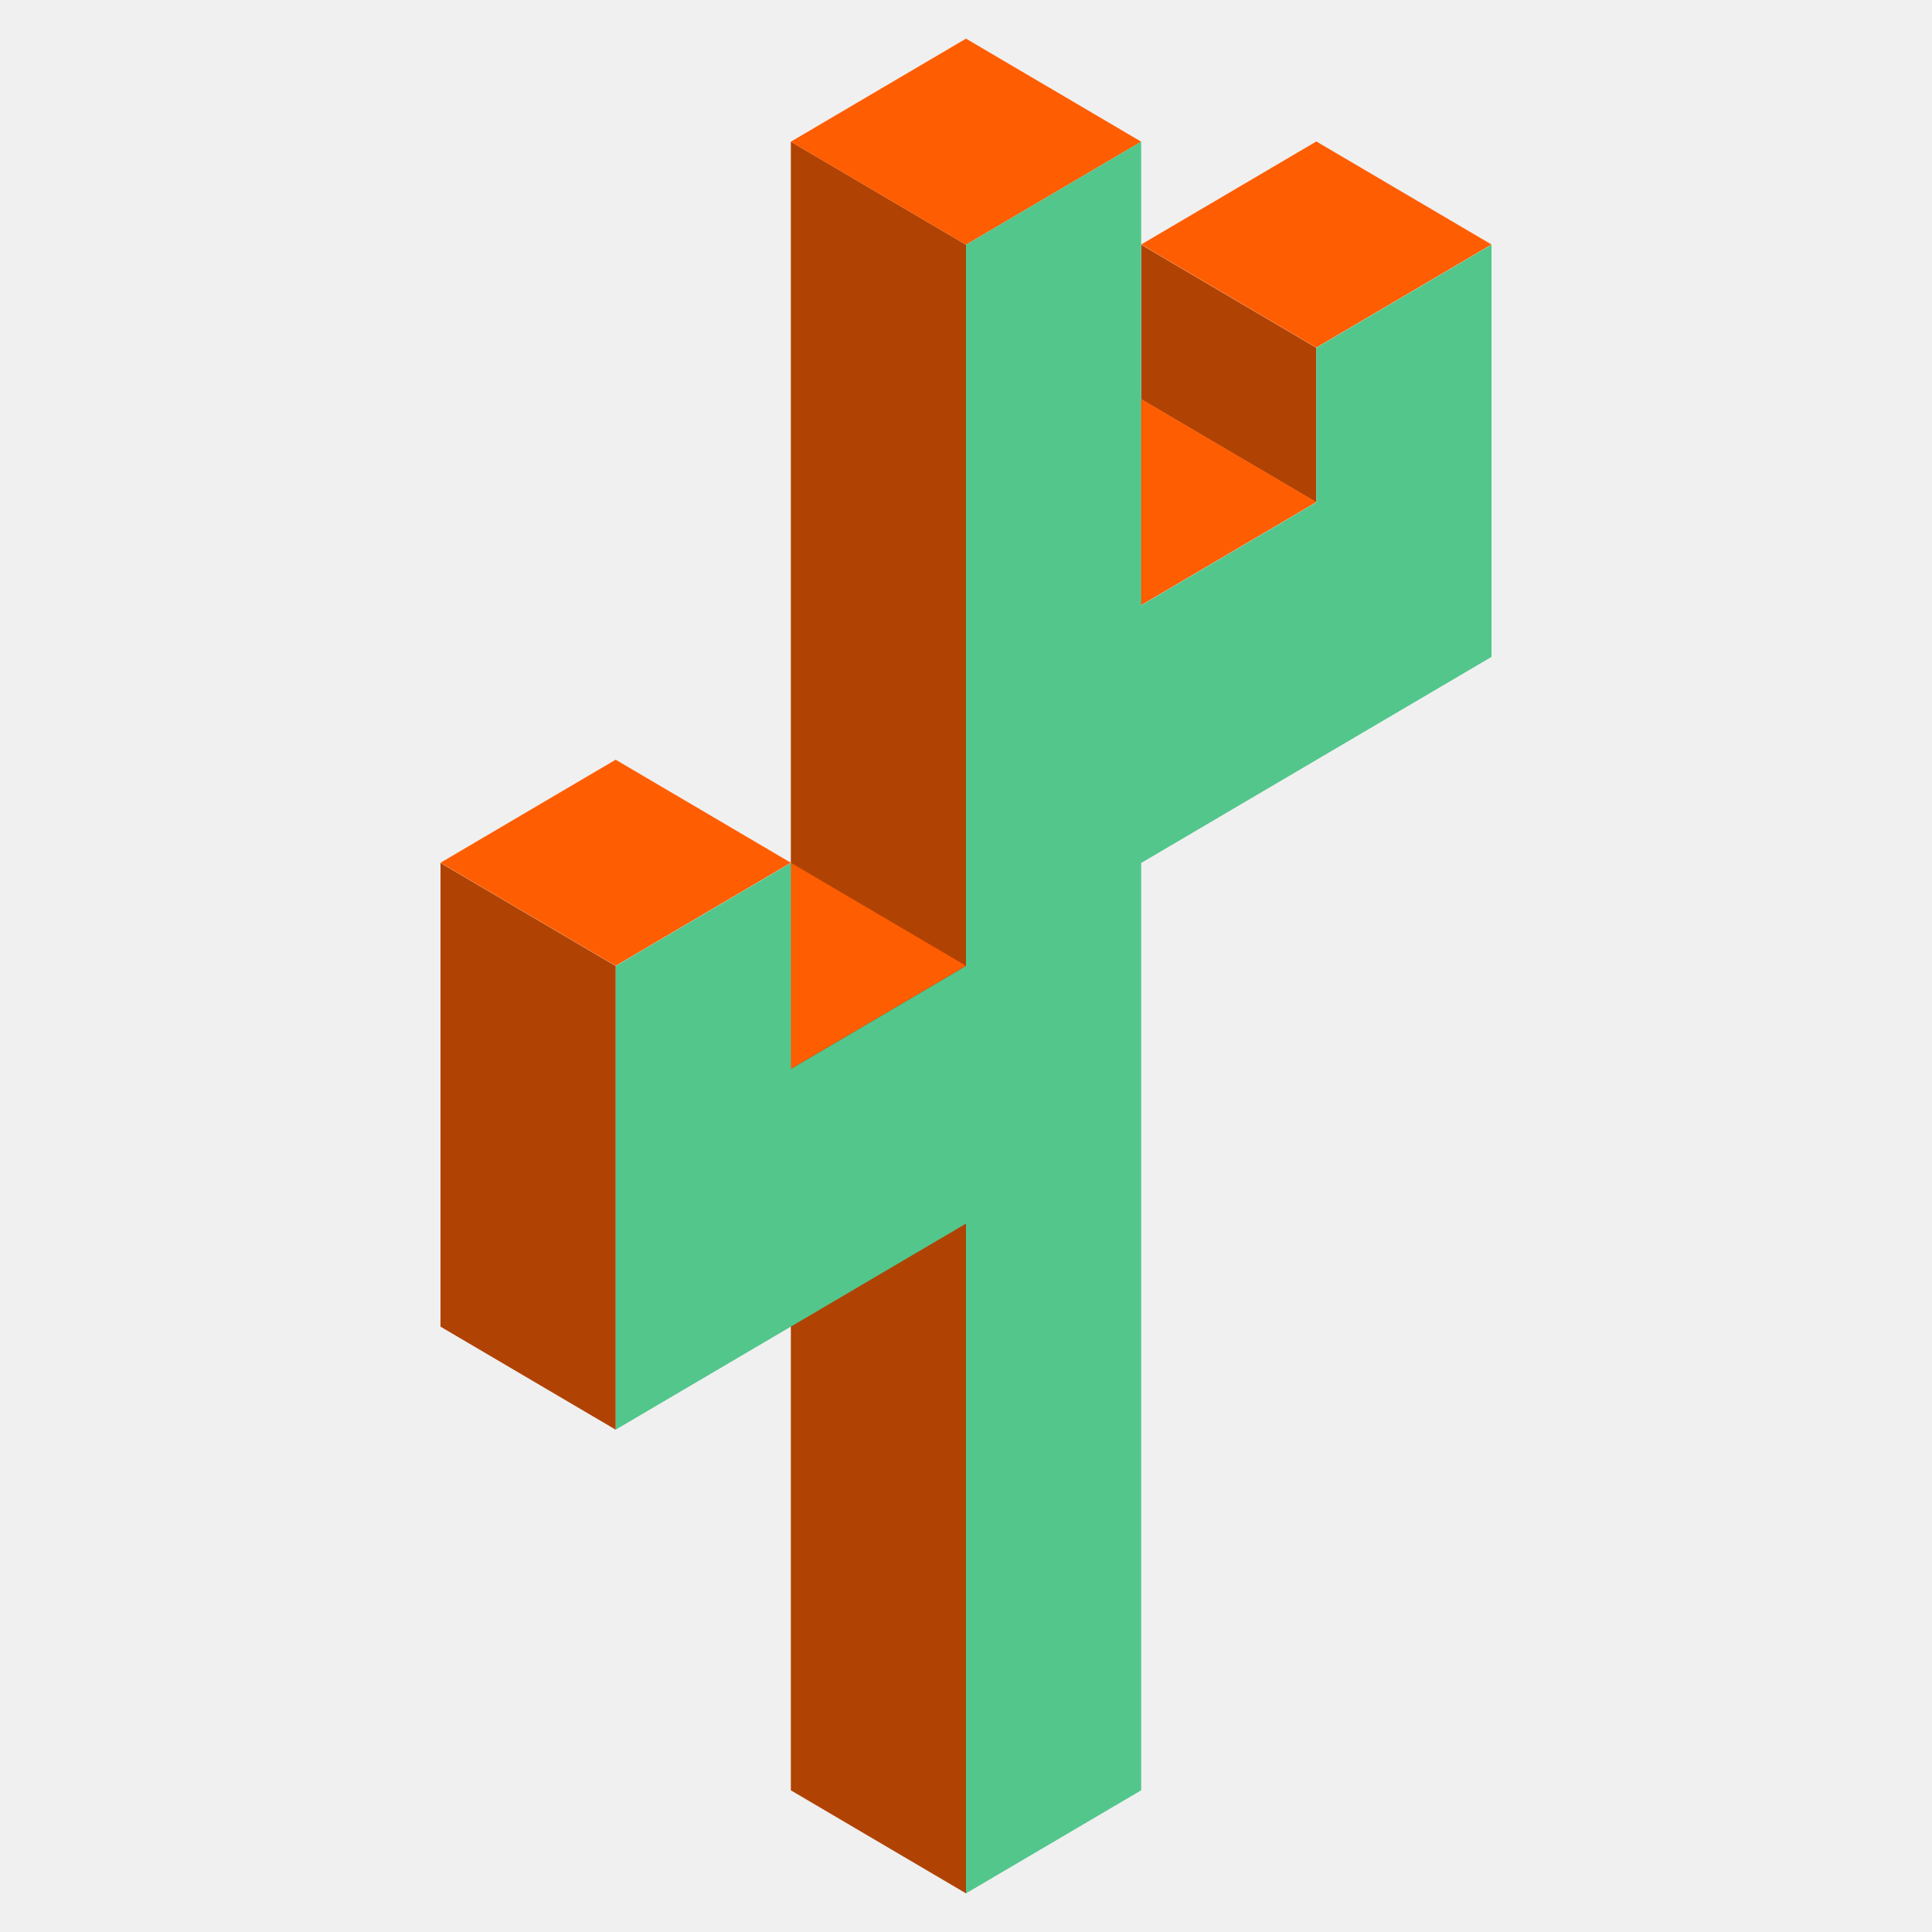
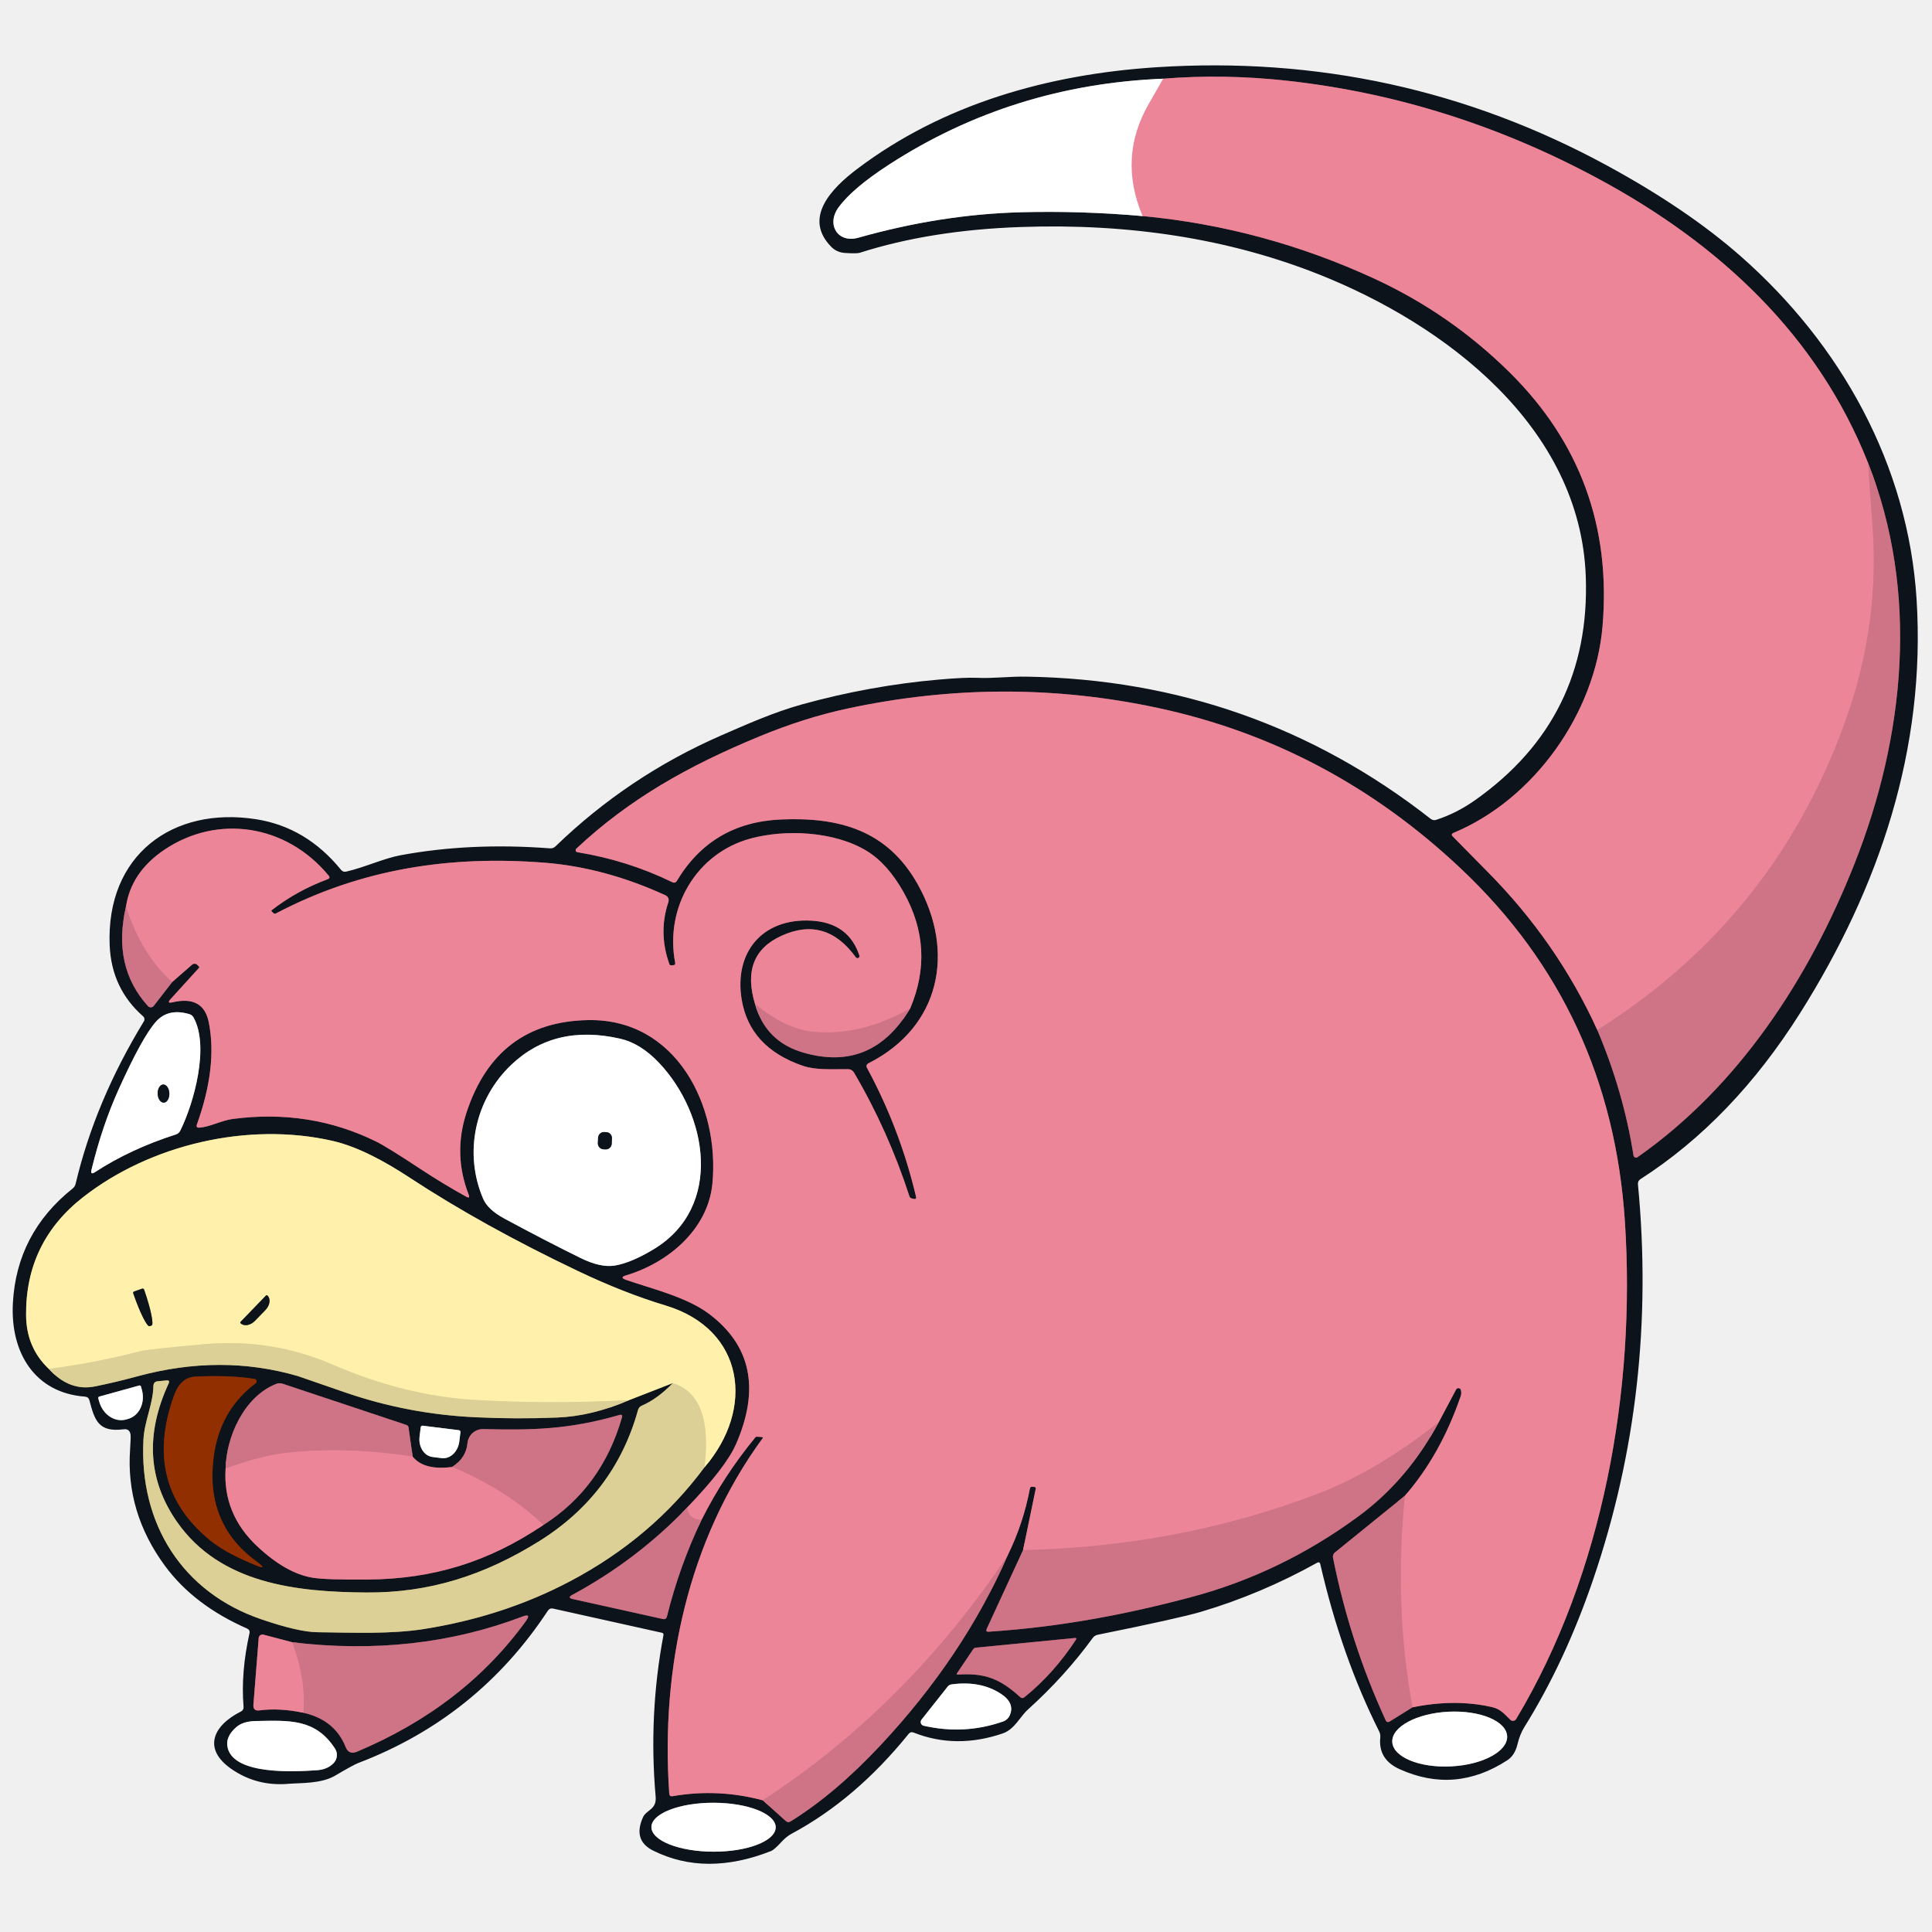
- <svg xmlns="http://www.w3.org/2000/svg" fill="none" viewBox="0 0 500 500">
-   <path fill="#B04304" d="M295.334 103.333v-40L340.667 90v40l-45.333-26.667ZM250.001 63.333l-45.334-26.666v426.666L250.001 490V63.333Z" />
-   <path fill="#FF5D01" d="m250.001 129.944 45.333-26.667 45.333 26.667-45.333 26.667-45.333-26.667ZM204.667 36.667 250.001 10l45.333 26.667-45.333 26.666-45.334-26.666ZM295.334 63.277l45.333-26.666L386 63.277l-45.333 26.667-45.333-26.667ZM114 223.277l45.333-26.667 45.334 26.667-45.334 26.667L114 223.277ZM250 249.944l-45.333-26.667v53.333L250 249.944Z" />
-   <path fill="#53C68C" d="m250 63.333 45.333-26.666v120L340.667 130V90L386 63.333V170l-90.667 53.333v240L250 490V316.667L159.333 370V250l45.334-26.667v53.334L250 250V63.333Z" />
-   <path fill="#B04304" d="M159.333 250 114 223.334v120L159.333 370V250Z" />
+ <svg xmlns="http://www.w3.org/2000/svg" version="1.1" viewBox="0.00 0.00 300.00 300.00" width="300.00" height="300.00">
+   <g stroke-width="2.00" fill="none" stroke-linecap="butt">
+     <path stroke="#86898d" d="   M 180.61 12.22   Q 157.20 13.16 138.06 25.55   Q 132.38 29.23 130.21 32.20   C 128.26 34.87 130.10 37.82 133.29 36.91   Q 146.10 33.29 158.50 32.96   Q 167.82 32.71 177.41 33.55" />
+     <path stroke="#7d4c5a" d="   M 177.41 33.55   Q 196.14 35.31 213.41 43.27   Q 225.18 48.70 234.40 57.81   Q 250.82 74.04 248.84 97.26   C 247.70 110.69 238.27 124.09 225.72 129.32   Q 225.23 129.52 225.60 129.90   Q 227.58 131.93 230.93 135.31   Q 241.78 146.24 248.03 159.94" />
+     <path stroke="#6e4450" d="   M 248.03 159.94   Q 252.10 169.55 253.65 179.43   A 0.40 0.40 0.0 0 0 254.27 179.69   C 270.03 168.65 280.93 151.88 287.94 134.19   C 295.84 114.25 298.01 91.98 290.07 71.88" />
+     <path stroke="#7d4c5a" d="   M 290.07 71.88   C 282.22 52.04 266.96 37.87 248.22 27.77   Q 225.18 15.35 199.99 12.55   Q 190.15 11.45 180.61 12.22" />
+     <path stroke="#de7d90" d="   M 290.07 71.88   Q 290.37 76.58 290.73 81.08   Q 291.94 96.43 286.88 111.02   Q 276.05 142.30 248.03 159.94" />
+     <path stroke="#f6c2cc" d="   M 177.41 33.55   Q 173.56 24.42 178.40 16.07   Q 179.46 14.24 180.61 12.22" />
+     <path stroke="#6e4450" d="   M 117.23 155.88   Q 118.87 161.76 124.78 163.46   Q 135.39 166.52 141.33 156.59" />
+     <path stroke="#7d4c5a" d="   M 141.33 156.59   Q 145.25 147.36 140.32 138.56   Q 137.81 134.09 134.60 132.14   C 129.48 129.02 121.81 128.76 116.50 130.22   C 108.11 132.52 103.20 140.95 104.84 149.50   Q 104.91 149.84 104.57 149.87   L 104.24 149.90   Q 104.02 149.91 103.94 149.71   Q 102.21 144.86 103.76 140.15   Q 104.03 139.33 103.25 138.98   Q 93.85 134.69 84.56 133.96   C 70.04 132.82 56.18 134.83 42.86 141.83   Q 42.63 141.96 42.44 141.77   L 42.19 141.52   Q 42.09 141.42 42.20 141.33   Q 46.08 138.31 50.87 136.53   Q 51.35 136.35 51.03 135.96   C 44.43 127.97 33.72 126.40 25.48 131.98   Q 20.36 135.45 19.56 140.79" />
+     <path stroke="#6e4450" d="   M 19.56 140.79   Q 17.40 150.09 22.98 156.23   A 0.59 0.58 -46.8 0 0 23.87 156.20   L 26.75 152.48" />
+     <path stroke="#7d4c5a" d="   M 26.75 152.48   L 29.82 149.80   A 0.60 0.60 0.0 0 1 30.64 149.83   L 30.90 150.09   A 0.14 0.14 0.0 0 1 30.91 150.28   L 26.49 155.14   Q 25.83 155.86 26.78 155.64   Q 31.58 154.51 32.42 158.75   Q 33.79 165.65 30.58 174.59   Q 30.38 175.14 30.97 175.10   C 32.56 175.00 34.38 173.99 36.15 173.75   Q 48.11 172.18 58.43 177.27   Q 60.08 178.08 65.37 181.57   Q 68.68 183.76 72.39 185.82   Q 73.04 186.18 72.77 185.49   Q 70.32 179.19 72.45 172.72   Q 77.10 158.62 91.38 158.40   C 105.03 158.18 111.79 171.75 110.62 183.81   C 109.93 190.91 103.74 196.10 97.21 198.04   Q 96.14 198.36 97.19 198.73   C 100.91 200.03 106.54 201.36 110.05 203.98   Q 119.91 211.35 114.29 224.24   Q 112.72 227.84 106.72 234.07" />
+     <path stroke="#6e4450" d="   M 106.72 234.07   Q 98.93 242.22 88.85 247.66   Q 88.04 248.10 88.94 248.30   L 102.91 251.40   Q 103.44 251.52 103.57 250.99   Q 105.50 243.19 108.94 236.00" />
+     <path stroke="#7d4c5a" d="   M 108.94 236.00   Q 112.35 229.19 117.30 223.18   A 0.27 0.26 -66.1 0 1 117.52 223.09   L 118.34 223.15   Q 118.54 223.17 118.42 223.33   C 106.82 239.17 102.57 259.14 103.92 278.50   Q 103.96 279.00 104.45 278.91   Q 111.48 277.69 118.44 279.55" />
+     <path stroke="#6e4450" d="   M 118.44 279.55   L 122.01 282.76   Q 122.36 283.08 122.76 282.83   Q 129.68 278.54 136.74 270.99   Q 149.61 257.23 156.45 241.56" />
+     <path stroke="#7d4c5a" d="   M 156.45 241.56   Q 158.88 236.64 159.93 231.13   Q 159.99 230.84 160.28 230.86   L 160.62 230.89   A 0.23 0.23 0.0 0 1 160.83 231.17   L 158.86 240.70" />
+     <path stroke="#6e4450" d="   M 158.86 240.70   L 153.22 252.92   Q 153.00 253.41 153.53 253.37   C 164.45 252.65 174.60 250.76 184.92 248.01   Q 198.93 244.29 210.93 235.46   Q 218.61 229.81 223.42 220.82" />
+     <path stroke="#7d4c5a" d="   M 223.42 220.82   L 226.11 215.75   A 0.40 0.40 0.0 0 1 226.84 215.83   Q 226.98 216.32 226.81 216.82   Q 223.66 225.96 218.14 232.27" />
+     <path stroke="#6e4450" d="   M 218.14 232.27   L 207.29 241.06   Q 206.90 241.38 206.99 241.88   Q 209.59 254.97 215.16 267.11   Q 215.37 267.57 215.81 267.30   L 219.33 265.11" />
+     <path stroke="#7d4c5a" d="   M 219.33 265.11   Q 225.95 263.77 231.65 265.07   C 233.07 265.39 233.61 266.19 234.53 267.05   A 0.58 0.58 0.0 0 0 235.43 266.93   C 248.96 244.34 254.01 215.77 252.32 189.76   Q 250.20 156.93 226.91 134.94   Q 206.48 115.64 179.76 109.92   Q 155.85 104.80 131.52 110.04   Q 124.89 111.47 117.90 114.36   C 106.82 118.93 97.66 124.11 89.48 131.79   A 0.32 0.32 0.0 0 0 89.65 132.33   Q 97.42 133.59 104.38 136.98   Q 104.84 137.21 105.11 136.77   Q 110.53 127.72 121.25 127.25   C 130.31 126.85 137.79 128.92 142.49 137.29   C 148.39 147.78 146.02 159.45 134.89 165.09   Q 134.37 165.35 134.65 165.86   Q 139.77 175.33 142.26 185.90   A 0.23 0.23 0.0 0 1 141.98 186.18   L 141.61 186.10   Q 141.30 186.03 141.21 185.74   Q 137.89 175.54 132.63 166.59   Q 132.30 166.02 131.65 166.02   C 129.03 166.01 126.69 166.18 124.70 165.51   Q 116.38 162.67 115.16 155.16   C 113.98 147.93 118.32 142.53 126.00 142.96   Q 131.79 143.28 133.47 148.44   Q 133.49 148.49 133.46 148.54   Q 133.35 148.74 133.27 148.77   A 0.37 0.33 61.4 0 1 132.88 148.63   Q 128.18 142.16 121.30 145.33   Q 114.93 148.26 117.23 155.88" />
+     <path stroke="#de7d90" d="   M 219.33 265.11   Q 216.44 249.44 218.14 232.27" />
+     <path stroke="#de7d90" d="   M 223.42 220.82   Q 213.76 228.48 204.49 232.01   Q 183.00 240.18 158.86 240.70" />
+     <path stroke="#de7d90" d="   M 156.45 241.56   Q 140.74 265.03 118.44 279.55" />
+     <path stroke="#de7d90" d="   M 108.94 236.00   Q 106.89 235.94 106.72 234.07" />
+     <path stroke="#de7d90" d="   M 26.75 152.48   Q 22.05 148.41 19.56 140.79" />
+     <path stroke="#de7d90" d="   M 141.33 156.59   Q 133.81 160.86 126.50 160.24   Q 122.05 159.87 117.23 155.88" />
+     <path stroke="#86898d" d="   M 18.47 169.05   Q 15.87 174.79 14.21 181.63   Q 14.00 182.50 14.75 182.01   Q 20.23 178.43 27.30 176.16   Q 27.77 176.01 27.99 175.57   C 30.13 171.27 32.55 162.45 30.05 157.99   Q 29.83 157.60 29.41 157.48   Q 26.12 156.49 24.19 158.68   Q 22.08 161.07 18.47 169.05" />
+     <path stroke="#86898d" d="   M 101.49 193.99   C 112.38 187.42 109.88 173.01 102.34 165.04   Q 99.47 162.01 96.31 161.29   Q 86.12 158.96 79.41 165.32   C 73.76 170.68 71.95 179.02 75.04 186.18   Q 75.76 187.83 78.30 189.21   Q 84.73 192.68 90.14 195.34   Q 93.25 196.87 95.44 196.52   Q 97.99 196.10 101.49 193.99" />
+     <path stroke="#757258" d="   M 7.58 212.56   Q 10.78 216.09 14.76 215.28   Q 18.07 214.61 21.32 213.72   Q 34.30 210.19 46.26 213.68   Q 46.29 213.69 53.49 216.18   Q 63.41 219.61 74.00 220.08   Q 80.25 220.37 86.46 220.12   Q 91.94 219.91 97.66 217.42" />
+     <path stroke="#868263" d="   M 97.66 217.42   L 104.47 214.77" />
+     <path stroke="#757258" d="   M 104.47 214.77   Q 102.06 217.24 99.66 218.27   Q 99.20 218.47 99.07 218.95   Q 95.46 231.96 83.79 239.27   C 75.20 244.64 66.65 247.36 56.84 247.28   C 46.10 247.20 34.22 245.95 27.49 236.32   Q 20.72 226.62 26.19 214.82   Q 26.43 214.29 25.85 214.35   L 24.50 214.48   Q 23.84 214.54 23.82 215.21   C 23.75 218.12 22.42 220.66 22.27 223.57   C 21.60 236.62 28.32 247.27 40.59 251.45   Q 46.36 253.42 49.27 253.45   C 54.83 253.52 60.69 253.77 65.86 252.95   Q 78.20 250.99 88.54 245.53   Q 101.26 238.81 109.39 227.84" />
+     <path stroke="#868263" d="   M 109.39 227.84   C 117.26 218.75 115.63 206.42 103.36 202.72   Q 96.84 200.75 89.73 197.36   Q 74.97 190.32 63.65 182.89   C 59.75 180.32 55.52 178.04 51.62 177.15   C 38.50 174.16 23.36 177.73 12.92 185.88   Q 3.95 192.88 4.05 204.23   Q 4.09 209.27 7.58 212.56" />
+     <path stroke="#eee1a1" d="   M 109.39 227.84   Q 110.75 216.72 104.47 214.77" />
+     <path stroke="#eee1a1" d="   M 97.66 217.42   Q 84.92 218.06 73.48 217.36   Q 62.76 216.70 51.64 211.89   Q 42.13 207.79 31.74 208.72   Q 22.89 209.52 21.77 209.81   Q 14.88 211.62 7.58 212.56" />
+     <path stroke="#50210d" d="   M 33.17 226.30   Q 34.10 218.99 39.70 214.79   A 0.38 0.37 30.9 0 0 39.53 214.12   Q 35.93 213.52 30.42 213.75   C 28.49 213.83 27.55 215.19 26.98 216.80   Q 22.08 230.60 32.66 239.21   C 34.71 240.88 37.45 242.11 39.42 242.94   Q 41.92 244.00 39.74 242.39   Q 31.87 236.60 33.17 226.30" />
+     <path stroke="#7d4c5a" d="   M 35.03 228.04   Q 34.58 235.06 39.91 240.08   Q 44.38 244.29 48.51 244.98   Q 50.58 245.33 57.17 245.27   C 67.24 245.18 75.83 242.56 84.36 236.81" />
+     <path stroke="#6e4450" d="   M 84.36 236.81   Q 93.45 231.02 96.57 220.12   Q 96.73 219.56 96.17 219.72   C 88.24 222.01 82.55 222.08 75.03 221.91   A 2.41 2.40 -86.5 0 0 72.59 224.08   Q 72.37 226.41 70.21 227.79" />
+     <path stroke="#7d4c5a" d="   M 70.21 227.79   Q 65.83 228.36 64.08 226.18" />
+     <path stroke="#6e4450" d="   M 64.08 226.18   L 63.44 221.66   Q 63.40 221.37 63.12 221.27   L 43.91 214.87   A 1.51 1.51 0.0 0 0 42.86 214.90   C 37.90 216.87 35.11 223.13 35.03 228.04" />
+     <path stroke="#de7d90" d="   M 64.08 226.18   Q 53.39 224.55 44.14 225.64   Q 40.45 226.08 35.03 228.04" />
+     <path stroke="#de7d90" d="   M 84.36 236.81   Q 78.75 231.38 70.21 227.79" />
+     <path stroke="#86898d" d="   M 21.62 215.14   L 15.41 216.86   A 0.22 0.22 0.0 0 0 15.26 217.13   L 15.40 217.63   A 3.80 3.28 74.5 0 0 19.57 220.42   L 19.88 220.33   A 3.80 3.28 74.5 0 0 22.03 215.80   L 21.89 215.30   A 0.22 0.22 0.0 0 0 21.62 215.14" />
+     <path stroke="#86898d" d="   M 71.26 222.08   L 65.63 221.38   A 0.27 0.27 0.0 0 0 65.33 221.61   L 65.15 223.07   A 2.90 2.39 -82.9 0 0 67.16 226.24   L 68.59 226.42   A 2.90 2.39 -82.9 0 0 71.32 223.84   L 71.50 222.38   A 0.27 0.27 0.0 0 0 71.26 222.08" />
+     <path stroke="#7d4c5a" d="   M 45.38 255.01   L 40.92 253.83   A 0.60 0.59 -80.0 0 0 40.17 254.36   L 39.35 264.70   Q 39.26 265.72 40.28 265.59   Q 43.36 265.18 47.10 265.95" />
+     <path stroke="#6e4450" d="   M 47.10 265.95   Q 51.99 267.06 53.66 271.25   Q 54.17 272.54 55.44 272.00   Q 72.05 265.01 81.66 251.72   Q 82.57 250.46 81.12 251.02   Q 64.57 257.31 45.38 255.01" />
+     <path stroke="#de7d90" d="   M 47.10 265.95   Q 47.52 260.83 45.38 255.01" />
+     <path stroke="#6e4450" d="   M 148.70 260.03   C 152.92 259.75 155.27 260.66 158.42 263.53   Q 158.73 263.81 159.07 263.55   Q 163.66 259.84 167.11 254.55   A 0.14 0.14 0.0 0 0 166.98 254.34   L 151.52 255.85   Q 151.26 255.88 151.12 256.09   L 148.59 259.84   A 0.12 0.12 0.0 0 0 148.70 260.03" />
+     <path stroke="#86898d" d="   M 147.76 261.55   A 0.93 0.91 14.6 0 0 147.15 261.90   L 143.09 267.03   A 0.59 0.59 0.0 0 0 143.42 267.97   Q 149.74 269.42 155.76 267.31   A 1.81 1.78 1.8 0 0 156.80 266.35   Q 157.62 264.45 155.42 263.01   Q 152.25 260.94 147.76 261.55" />
+     <path stroke="#86898d" d="   M 234.029 269.588   A 8.93 4.25 -2.9 0 0 224.895 265.795   A 8.93 4.25 -2.9 0 0 216.191 270.492   A 8.93 4.25 -2.9 0 0 225.325 274.285   A 8.93 4.25 -2.9 0 0 234.029 269.588" />
+     <path stroke="#86898d" d="   M 52.02 271.52   C 48.96 266.82 44.88 267.15 39.70 267.24   Q 37.73 267.28 36.70 268.18   Q 34.88 269.76 35.38 271.51   C 36.55 275.65 45.81 275.11 49.22 274.88   Q 50.84 274.77 51.80 273.78   A 1.82 1.82 0.0 0 0 52.02 271.52" />
+     <path stroke="#86898d" d="   M 120.45 283.747   A 9.65 3.80 0.1 0 0 110.807 279.93   A 9.65 3.80 0.1 0 0 101.15 283.713   A 9.65 3.80 0.1 0 0 110.793 287.53   A 9.65 3.80 0.1 0 0 120.45 283.747" />
+     <path stroke="#86898d" d="   M 25.437 171.219   A 1.41 0.91 88.1 0 0 26.299 169.78   A 1.41 0.91 88.1 0 0 25.343 168.401   A 1.41 0.91 88.1 0 0 24.48 169.84   A 1.41 0.91 88.1 0 0 25.437 171.219" />
+     <path stroke="#86898d" d="   M 95.028 176.759   A 0.92 0.92 0.0 0 0 94.151 175.799   L 93.831 175.784   A 0.92 0.92 0.0 0 0 92.87 176.661   L 92.832 177.501   A 0.92 0.92 0.0 0 0 93.709 178.461   L 94.029 178.476   A 0.92 0.92 0.0 0 0 94.99 177.599   L 95.028 176.759" />
+     <path stroke="#868263" d="   M 22.09 200.10   L 20.82 200.54   A 0.22 0.22 0.0 0 0 20.69 200.82   L 20.73 200.95   A 5.52 0.72 70.9 0 0 23.22 205.93   L 23.54 205.82   A 5.52 0.72 70.9 0 0 22.42 200.37   L 22.37 200.24   A 0.22 0.22 0.0 0 0 22.09 200.10" />
+     <path stroke="#868263" d="   M 41.31 201.16   L 37.35 205.26   A 0.15 0.15 0.0 0 0 37.35 205.47   L 37.38 205.49   A 1.84 1.32 -46.0 0 0 39.60 205.09   L 41.22 203.42   A 1.84 1.32 -46.0 0 0 41.54 201.18   L 41.52 201.16   A 0.15 0.15 0.0 0 0 41.31 201.16" />
+   </g>
+   <path fill="#0d131a" d="   M 102.76 253.53   L 85.89 249.78   Q 85.37 249.67 85.07 250.11   Q 74.16 266.69 55.63 273.76   Q 54.87 274.05 52.06 275.71   C 49.87 277.01 46.66 276.83 44.79 276.99   Q 39.85 277.41 35.91 274.67   C 31.46 271.57 33.04 267.96 37.40 265.77   Q 37.86 265.54 37.82 265.02   Q 37.38 259.71 38.74 253.61   Q 38.85 253.10 38.37 252.88   Q 30.12 249.26 25.62 243.15   Q 19.51 234.85 20.20 225.07   Q 20.33 223.13 20.27 222.75   Q 20.12 221.82 19.19 221.94   C 15.31 222.43 14.71 220.60 13.88 217.43   Q 13.74 216.91 13.20 216.87   C 5.36 216.28 1.59 210.00 2.00 202.35   Q 2.58 191.50 11.26 184.57   Q 11.64 184.27 11.75 183.79   Q 14.78 170.98 22.35 158.58   A 0.60 0.60 0.0 0 0 22.23 157.82   Q 17.31 153.51 17.03 146.79   C 16.45 132.81 26.77 125.15 39.83 127.22   Q 47.56 128.45 52.95 135.06   Q 53.27 135.46 53.77 135.34   C 56.52 134.72 59.60 133.28 62.21 132.80   Q 73.04 130.79 85.40 131.73   Q 85.89 131.77 86.25 131.43   Q 97.54 120.51 111.96 114.21   C 115.79 112.54 120.18 110.58 124.56 109.37   Q 135.14 106.45 145.84 105.52   Q 149.82 105.17 151.67 105.25   C 154.35 105.37 156.61 105.02 159.43 105.07   Q 194.69 105.66 222.14 127.14   Q 222.55 127.46 223.03 127.30   Q 226.23 126.26 229.15 124.18   Q 247.03 111.49 246.24 89.53   C 245.40 66.28 224.49 50.41 204.73 42.58   Q 183.96 34.36 158.50 35.25   Q 144.48 35.74 133.51 39.25   Q 133.05 39.40 131.21 39.28   Q 129.94 39.19 129.11 38.36   C 124.64 33.86 129.10 29.26 133.08 26.25   C 146.45 16.14 162.76 11.53 179.59 10.44   Q 217.02 8.03 249.55 25.71   Q 261.94 32.45 270.25 39.75   C 285.87 53.47 296.31 72.23 297.61 93.11   C 299.05 116.27 291.84 137.77 279.52 157.31   Q 269.05 173.90 254.74 183.09   Q 254.29 183.38 254.34 183.90   Q 257.40 215.85 247.42 245.16   Q 243.05 258.00 236.69 268.20   Q 236.01 269.29 235.64 270.83   Q 235.22 272.57 234.07 273.32   Q 225.96 278.61 217.34 274.72   Q 213.97 273.20 214.33 269.79   A 1.70 1.69 -55.4 0 0 214.16 268.86   Q 208.31 257.21 205.02 242.90   Q 204.92 242.45 204.51 242.67   Q 195.84 247.50 186.53 250.27   Q 183.04 251.30 170.47 253.84   Q 169.97 253.94 169.67 254.35   Q 165.36 260.27 159.62 265.45   C 158.37 266.58 157.56 268.53 155.69 269.17   Q 148.45 271.64 141.86 269.03   Q 141.40 268.85 141.09 269.24   Q 132.88 279.41 122.92 284.74   Q 122.10 285.18 121.30 286.06   Q 120.23 287.23 119.70 287.44   Q 109.56 291.42 101.42 287.36   Q 98.23 285.77 99.84 282.19   C 100.37 281.02 101.98 281.00 101.81 279.01   Q 100.69 266.26 103.02 253.91   Q 103.08 253.60 102.76 253.53   Z   M 180.61 12.22   Q 157.20 13.16 138.06 25.55   Q 132.38 29.23 130.21 32.20   C 128.26 34.87 130.10 37.82 133.29 36.91   Q 146.10 33.29 158.50 32.96   Q 167.82 32.71 177.41 33.55   Q 196.14 35.31 213.41 43.27   Q 225.18 48.70 234.40 57.81   Q 250.82 74.04 248.84 97.26   C 247.70 110.69 238.27 124.09 225.72 129.32   Q 225.23 129.52 225.60 129.90   Q 227.58 131.93 230.93 135.31   Q 241.78 146.24 248.03 159.94   Q 252.10 169.55 253.65 179.43   A 0.40 0.40 0.0 0 0 254.27 179.69   C 270.03 168.65 280.93 151.88 287.94 134.19   C 295.84 114.25 298.01 91.98 290.07 71.88   C 282.22 52.04 266.96 37.87 248.22 27.77   Q 225.18 15.35 199.99 12.55   Q 190.15 11.45 180.61 12.22   Z   M 117.23 155.88   Q 118.87 161.76 124.78 163.46   Q 135.39 166.52 141.33 156.59   Q 145.25 147.36 140.32 138.56   Q 137.81 134.09 134.60 132.14   C 129.48 129.02 121.81 128.76 116.50 130.22   C 108.11 132.52 103.20 140.95 104.84 149.50   Q 104.91 149.84 104.57 149.87   L 104.24 149.90   Q 104.02 149.91 103.94 149.71   Q 102.21 144.86 103.76 140.15   Q 104.03 139.33 103.25 138.98   Q 93.85 134.69 84.56 133.96   C 70.04 132.82 56.18 134.83 42.86 141.83   Q 42.63 141.96 42.44 141.77   L 42.19 141.52   Q 42.09 141.42 42.20 141.33   Q 46.08 138.31 50.87 136.53   Q 51.35 136.35 51.03 135.96   C 44.43 127.97 33.72 126.40 25.48 131.98   Q 20.36 135.45 19.56 140.79   Q 17.40 150.09 22.98 156.23   A 0.59 0.58 -46.8 0 0 23.87 156.20   L 26.75 152.48   L 29.82 149.80   A 0.60 0.60 0.0 0 1 30.64 149.83   L 30.90 150.09   A 0.14 0.14 0.0 0 1 30.91 150.28   L 26.49 155.14   Q 25.83 155.86 26.78 155.64   Q 31.58 154.51 32.42 158.75   Q 33.79 165.65 30.58 174.59   Q 30.38 175.14 30.97 175.10   C 32.56 175.00 34.38 173.99 36.15 173.75   Q 48.11 172.18 58.43 177.27   Q 60.08 178.08 65.37 181.57   Q 68.68 183.76 72.39 185.82   Q 73.04 186.18 72.77 185.49   Q 70.32 179.19 72.45 172.72   Q 77.10 158.62 91.38 158.40   C 105.03 158.18 111.79 171.75 110.62 183.81   C 109.93 190.91 103.74 196.10 97.21 198.04   Q 96.14 198.36 97.19 198.73   C 100.91 200.03 106.54 201.36 110.05 203.98   Q 119.91 211.35 114.29 224.24   Q 112.72 227.84 106.72 234.07   Q 98.93 242.22 88.85 247.66   Q 88.04 248.10 88.94 248.30   L 102.91 251.40   Q 103.44 251.52 103.57 250.99   Q 105.50 243.19 108.94 236.00   Q 112.35 229.19 117.30 223.18   A 0.27 0.26 -66.1 0 1 117.52 223.09   L 118.34 223.15   Q 118.54 223.17 118.42 223.33   C 106.82 239.17 102.57 259.14 103.92 278.50   Q 103.96 279.00 104.45 278.91   Q 111.48 277.69 118.44 279.55   L 122.01 282.76   Q 122.36 283.08 122.76 282.83   Q 129.68 278.54 136.74 270.99   Q 149.61 257.23 156.45 241.56   Q 158.88 236.64 159.93 231.13   Q 159.99 230.84 160.28 230.86   L 160.62 230.89   A 0.23 0.23 0.0 0 1 160.83 231.17   L 158.86 240.70   L 153.22 252.92   Q 153.00 253.41 153.53 253.37   C 164.45 252.65 174.60 250.76 184.92 248.01   Q 198.93 244.29 210.93 235.46   Q 218.61 229.81 223.42 220.82   L 226.11 215.75   A 0.40 0.40 0.0 0 1 226.84 215.83   Q 226.98 216.32 226.81 216.82   Q 223.66 225.96 218.14 232.27   L 207.29 241.06   Q 206.90 241.38 206.99 241.88   Q 209.59 254.97 215.16 267.11   Q 215.37 267.57 215.81 267.30   L 219.33 265.11   Q 225.95 263.77 231.65 265.07   C 233.07 265.39 233.61 266.19 234.53 267.05   A 0.58 0.58 0.0 0 0 235.43 266.93   C 248.96 244.34 254.01 215.77 252.32 189.76   Q 250.20 156.93 226.91 134.94   Q 206.48 115.64 179.76 109.92   Q 155.85 104.80 131.52 110.04   Q 124.89 111.47 117.90 114.36   C 106.82 118.93 97.66 124.11 89.48 131.79   A 0.32 0.32 0.0 0 0 89.65 132.33   Q 97.42 133.59 104.38 136.98   Q 104.84 137.21 105.11 136.77   Q 110.53 127.72 121.25 127.25   C 130.31 126.85 137.79 128.92 142.49 137.29   C 148.39 147.78 146.02 159.45 134.89 165.09   Q 134.37 165.35 134.65 165.86   Q 139.77 175.33 142.26 185.90   A 0.23 0.23 0.0 0 1 141.98 186.18   L 141.61 186.10   Q 141.30 186.03 141.21 185.74   Q 137.89 175.54 132.63 166.59   Q 132.30 166.02 131.65 166.02   C 129.03 166.01 126.69 166.18 124.70 165.51   Q 116.38 162.67 115.16 155.16   C 113.98 147.93 118.32 142.53 126.00 142.96   Q 131.79 143.28 133.47 148.44   Q 133.49 148.49 133.46 148.54   Q 133.35 148.74 133.27 148.77   A 0.37 0.33 61.4 0 1 132.88 148.63   Q 128.18 142.16 121.30 145.33   Q 114.93 148.26 117.23 155.88   Z   M 18.47 169.05   Q 15.87 174.79 14.21 181.63   Q 14.00 182.50 14.75 182.01   Q 20.23 178.43 27.30 176.16   Q 27.77 176.01 27.99 175.57   C 30.13 171.27 32.55 162.45 30.05 157.99   Q 29.83 157.60 29.41 157.48   Q 26.12 156.49 24.19 158.68   Q 22.08 161.07 18.47 169.05   Z   M 101.49 193.99   C 112.38 187.42 109.88 173.01 102.34 165.04   Q 99.47 162.01 96.31 161.29   Q 86.12 158.96 79.41 165.32   C 73.76 170.68 71.95 179.02 75.04 186.18   Q 75.76 187.83 78.30 189.21   Q 84.73 192.68 90.14 195.34   Q 93.25 196.87 95.44 196.52   Q 97.99 196.10 101.49 193.99   Z   M 7.58 212.56   Q 10.78 216.09 14.76 215.28   Q 18.07 214.61 21.32 213.72   Q 34.30 210.19 46.26 213.68   Q 46.29 213.69 53.49 216.18   Q 63.41 219.61 74.00 220.08   Q 80.25 220.37 86.46 220.12   Q 91.94 219.91 97.66 217.42   L 104.47 214.77   Q 102.06 217.24 99.66 218.27   Q 99.20 218.47 99.07 218.95   Q 95.46 231.96 83.79 239.27   C 75.20 244.64 66.65 247.36 56.84 247.28   C 46.10 247.20 34.22 245.95 27.49 236.32   Q 20.72 226.62 26.19 214.82   Q 26.43 214.29 25.85 214.35   L 24.50 214.48   Q 23.84 214.54 23.82 215.21   C 23.75 218.12 22.42 220.66 22.27 223.57   C 21.60 236.62 28.32 247.27 40.59 251.45   Q 46.36 253.42 49.27 253.45   C 54.83 253.52 60.69 253.77 65.86 252.95   Q 78.20 250.99 88.54 245.53   Q 101.26 238.81 109.39 227.84   C 117.26 218.75 115.63 206.42 103.36 202.72   Q 96.84 200.75 89.73 197.36   Q 74.97 190.32 63.65 182.89   C 59.75 180.32 55.52 178.04 51.62 177.15   C 38.50 174.16 23.36 177.73 12.92 185.88   Q 3.95 192.88 4.05 204.23   Q 4.09 209.27 7.58 212.56   Z   M 33.17 226.30   Q 34.10 218.99 39.70 214.79   A 0.38 0.37 30.9 0 0 39.53 214.12   Q 35.93 213.52 30.42 213.75   C 28.49 213.83 27.55 215.19 26.98 216.80   Q 22.08 230.60 32.66 239.21   C 34.71 240.88 37.45 242.11 39.42 242.94   Q 41.92 244.00 39.74 242.39   Q 31.87 236.60 33.17 226.30   Z   M 35.03 228.04   Q 34.58 235.06 39.91 240.08   Q 44.38 244.29 48.51 244.98   Q 50.58 245.33 57.17 245.27   C 67.24 245.18 75.83 242.56 84.36 236.81   Q 93.45 231.02 96.57 220.12   Q 96.73 219.56 96.17 219.72   C 88.24 222.01 82.55 222.08 75.03 221.91   A 2.41 2.40 -86.5 0 0 72.59 224.08   Q 72.37 226.41 70.21 227.79   Q 65.83 228.36 64.08 226.18   L 63.44 221.66   Q 63.40 221.37 63.12 221.27   L 43.91 214.87   A 1.51 1.51 0.0 0 0 42.86 214.90   C 37.90 216.87 35.11 223.13 35.03 228.04   Z   M 21.62 215.14   L 15.41 216.86   A 0.22 0.22 0.0 0 0 15.26 217.13   L 15.40 217.63   A 3.80 3.28 74.5 0 0 19.57 220.42   L 19.88 220.33   A 3.80 3.28 74.5 0 0 22.03 215.80   L 21.89 215.30   A 0.22 0.22 0.0 0 0 21.62 215.14   Z   M 71.26 222.08   L 65.63 221.38   A 0.27 0.27 0.0 0 0 65.33 221.61   L 65.15 223.07   A 2.90 2.39 -82.9 0 0 67.16 226.24   L 68.59 226.42   A 2.90 2.39 -82.9 0 0 71.32 223.84   L 71.50 222.38   A 0.27 0.27 0.0 0 0 71.26 222.08   Z   M 45.38 255.01   L 40.92 253.83   A 0.60 0.59 -80.0 0 0 40.17 254.36   L 39.35 264.70   Q 39.26 265.72 40.28 265.59   Q 43.36 265.18 47.10 265.95   Q 51.99 267.06 53.66 271.25   Q 54.17 272.54 55.44 272.00   Q 72.05 265.01 81.66 251.72   Q 82.57 250.46 81.12 251.02   Q 64.57 257.31 45.38 255.01   Z   M 148.70 260.03   C 152.92 259.75 155.27 260.66 158.42 263.53   Q 158.73 263.81 159.07 263.55   Q 163.66 259.84 167.11 254.55   A 0.14 0.14 0.0 0 0 166.98 254.34   L 151.52 255.85   Q 151.26 255.88 151.12 256.09   L 148.59 259.84   A 0.12 0.12 0.0 0 0 148.70 260.03   Z   M 147.76 261.55   A 0.93 0.91 14.6 0 0 147.15 261.90   L 143.09 267.03   A 0.59 0.59 0.0 0 0 143.42 267.97   Q 149.74 269.42 155.76 267.31   A 1.81 1.78 1.8 0 0 156.80 266.35   Q 157.62 264.45 155.42 263.01   Q 152.25 260.94 147.76 261.55   Z   M 234.029 269.588   A 8.93 4.25 -2.9 0 0 224.895 265.795   A 8.93 4.25 -2.9 0 0 216.191 270.492   A 8.93 4.25 -2.9 0 0 225.325 274.285   A 8.93 4.25 -2.9 0 0 234.029 269.588   Z   M 52.02 271.52   C 48.96 266.82 44.88 267.15 39.70 267.24   Q 37.73 267.28 36.70 268.18   Q 34.88 269.76 35.38 271.51   C 36.55 275.65 45.81 275.11 49.22 274.88   Q 50.84 274.77 51.80 273.78   A 1.82 1.82 0.0 0 0 52.02 271.52   Z   M 120.45 283.747   A 9.65 3.80 0.1 0 0 110.807 279.93   A 9.65 3.80 0.1 0 0 101.15 283.713   A 9.65 3.80 0.1 0 0 110.793 287.53   A 9.65 3.80 0.1 0 0 120.45 283.747   Z" />
+   <path fill="#ed8599" d="   M 290.07 71.88   Q 290.37 76.58 290.73 81.08   Q 291.94 96.43 286.88 111.02   Q 276.05 142.30 248.03 159.94   Q 241.78 146.24 230.93 135.31   Q 227.58 131.93 225.60 129.90   Q 225.23 129.52 225.72 129.32   C 238.27 124.09 247.70 110.69 248.84 97.26   Q 250.82 74.04 234.40 57.81   Q 225.18 48.70 213.41 43.27   Q 196.14 35.31 177.41 33.55   Q 173.56 24.42 178.40 16.07   Q 179.46 14.24 180.61 12.22   Q 190.15 11.45 199.99 12.55   Q 225.18 15.35 248.22 27.77   C 266.96 37.87 282.22 52.04 290.07 71.88   Z" />
+   <path fill="#ffffff" d="   M 180.61 12.22   Q 179.46 14.24 178.40 16.07   Q 173.56 24.42 177.41 33.55   Q 167.82 32.71 158.50 32.96   Q 146.10 33.29 133.29 36.91   C 130.10 37.82 128.26 34.87 130.21 32.20   Q 132.38 29.23 138.06 25.55   Q 157.20 13.16 180.61 12.22   Z" />
+   <path fill="#ce7486" d="   M 248.03 159.94   Q 276.05 142.30 286.88 111.02   Q 291.94 96.43 290.73 81.08   Q 290.37 76.58 290.07 71.88   C 298.01 91.98 295.84 114.25 287.94 134.19   C 280.93 151.88 270.03 168.65 254.27 179.69   A 0.40 0.40 0.0 0 1 253.65 179.43   Q 252.10 169.55 248.03 159.94   Z" />
+   <path fill="#ed8599" d="   M 219.33 265.11   Q 216.44 249.44 218.14 232.27   Q 223.66 225.96 226.81 216.82   Q 226.98 216.32 226.84 215.83   A 0.40 0.40 0.0 0 0 226.11 215.75   L 223.42 220.82   Q 213.76 228.48 204.49 232.01   Q 183.00 240.18 158.86 240.70   L 160.83 231.17   A 0.23 0.23 0.0 0 0 160.62 230.89   L 160.28 230.86   Q 159.99 230.84 159.93 231.13   Q 158.88 236.64 156.45 241.56   Q 140.74 265.03 118.44 279.55   Q 111.48 277.69 104.45 278.91   Q 103.96 279.00 103.92 278.50   C 102.57 259.14 106.82 239.17 118.42 223.33   Q 118.54 223.17 118.34 223.15   L 117.52 223.09   A 0.27 0.26 -66.1 0 0 117.30 223.18   Q 112.35 229.19 108.94 236.00   Q 106.89 235.94 106.72 234.07   Q 112.72 227.84 114.29 224.24   Q 119.91 211.35 110.05 203.98   C 106.54 201.36 100.91 200.03 97.19 198.73   Q 96.14 198.36 97.21 198.04   C 103.74 196.10 109.93 190.91 110.62 183.81   C 111.79 171.75 105.03 158.18 91.38 158.40   Q 77.10 158.62 72.45 172.72   Q 70.32 179.19 72.77 185.49   Q 73.04 186.18 72.39 185.82   Q 68.68 183.76 65.37 181.57   Q 60.08 178.08 58.43 177.27   Q 48.11 172.18 36.15 173.75   C 34.38 173.99 32.56 175.00 30.97 175.10   Q 30.38 175.14 30.58 174.59   Q 33.79 165.65 32.42 158.75   Q 31.58 154.51 26.78 155.64   Q 25.83 155.86 26.49 155.14   L 30.91 150.28   A 0.14 0.14 0.0 0 0 30.90 150.09   L 30.64 149.83   A 0.60 0.60 0.0 0 0 29.82 149.80   L 26.75 152.48   Q 22.05 148.41 19.56 140.79   Q 20.36 135.45 25.48 131.98   C 33.72 126.40 44.43 127.97 51.03 135.96   Q 51.35 136.35 50.87 136.53   Q 46.08 138.31 42.20 141.33   Q 42.09 141.42 42.19 141.52   L 42.44 141.77   Q 42.63 141.96 42.86 141.83   C 56.18 134.83 70.04 132.82 84.56 133.96   Q 93.85 134.69 103.25 138.98   Q 104.03 139.33 103.76 140.15   Q 102.21 144.86 103.94 149.71   Q 104.02 149.91 104.24 149.90   L 104.57 149.87   Q 104.91 149.84 104.84 149.50   C 103.20 140.95 108.11 132.52 116.50 130.22   C 121.81 128.76 129.48 129.02 134.60 132.14   Q 137.81 134.09 140.32 138.56   Q 145.25 147.36 141.33 156.59   Q 133.81 160.86 126.50 160.24   Q 122.05 159.87 117.23 155.88   Q 114.93 148.26 121.30 145.33   Q 128.18 142.16 132.88 148.63   A 0.37 0.33 61.4 0 0 133.27 148.77   Q 133.35 148.74 133.46 148.54   Q 133.49 148.49 133.47 148.44   Q 131.79 143.28 126.00 142.96   C 118.32 142.53 113.98 147.93 115.16 155.16   Q 116.38 162.67 124.70 165.51   C 126.69 166.18 129.03 166.01 131.65 166.02   Q 132.30 166.02 132.63 166.59   Q 137.89 175.54 141.21 185.74   Q 141.30 186.03 141.61 186.10   L 141.98 186.18   A 0.23 0.23 0.0 0 0 142.26 185.90   Q 139.77 175.33 134.65 165.86   Q 134.37 165.35 134.89 165.09   C 146.02 159.45 148.39 147.78 142.49 137.29   C 137.79 128.92 130.31 126.85 121.25 127.25   Q 110.53 127.72 105.11 136.77   Q 104.84 137.21 104.38 136.98   Q 97.42 133.59 89.65 132.33   A 0.32 0.32 0.0 0 1 89.48 131.79   C 97.66 124.11 106.82 118.93 117.90 114.36   Q 124.89 111.47 131.52 110.04   Q 155.85 104.80 179.76 109.92   Q 206.48 115.64 226.91 134.94   Q 250.20 156.93 252.32 189.76   C 254.01 215.77 248.96 244.34 235.43 266.93   A 0.58 0.58 0.0 0 1 234.53 267.05   C 233.61 266.19 233.07 265.39 231.65 265.07   Q 225.95 263.77 219.33 265.11   Z" />
+   <path fill="#ce7486" d="   M 19.56 140.79   Q 22.05 148.41 26.75 152.48   L 23.87 156.20   A 0.59 0.58 -46.8 0 1 22.98 156.23   Q 17.40 150.09 19.56 140.79   Z" />
+   <path fill="#ce7486" d="   M 141.33 156.59   Q 135.39 166.52 124.78 163.46   Q 118.87 161.76 117.23 155.88   Q 122.05 159.87 126.50 160.24   Q 133.81 160.86 141.33 156.59   Z" />
+   <path fill="#ffffff" d="   M 18.47 169.05   Q 22.08 161.07 24.19 158.68   Q 26.12 156.49 29.41 157.48   Q 29.83 157.60 30.05 157.99   C 32.55 162.45 30.13 171.27 27.99 175.57   Q 27.77 176.01 27.30 176.16   Q 20.23 178.43 14.75 182.01   Q 14.00 182.50 14.21 181.63   Q 15.87 174.79 18.47 169.05   Z   M 25.437 171.219   A 1.41 0.91 88.1 0 0 26.299 169.78   A 1.41 0.91 88.1 0 0 25.343 168.401   A 1.41 0.91 88.1 0 0 24.48 169.84   A 1.41 0.91 88.1 0 0 25.437 171.219   Z" />
+   <path fill="#ffffff" d="   M 101.49 193.99   Q 97.99 196.10 95.44 196.52   Q 93.25 196.87 90.14 195.34   Q 84.73 192.68 78.30 189.21   Q 75.76 187.83 75.04 186.18   C 71.95 179.02 73.76 170.68 79.41 165.32   Q 86.12 158.96 96.31 161.29   Q 99.47 162.01 102.34 165.04   C 109.88 173.01 112.38 187.42 101.49 193.99   Z   M 95.028 176.759   A 0.92 0.92 0.0 0 0 94.151 175.799   L 93.831 175.784   A 0.92 0.92 0.0 0 0 92.87 176.661   L 92.832 177.501   A 0.92 0.92 0.0 0 0 93.709 178.461   L 94.029 178.476   A 0.92 0.92 0.0 0 0 94.99 177.599   L 95.028 176.759   Z" />
+   <ellipse fill="#0d131a" cx="0.00" cy="0.00" transform="translate(25.39,169.81) rotate(88.1)" rx="1.41" ry="0.91" />
+   <rect fill="#0d131a" x="-1.08" y="-1.34" transform="translate(93.93,177.13) rotate(2.6)" width="2.16" height="2.68" rx="0.92" />
+   <path fill="#fff1ac" d="   M 109.39 227.84   Q 110.75 216.72 104.47 214.77   L 97.66 217.42   Q 84.92 218.06 73.48 217.36   Q 62.76 216.70 51.64 211.89   Q 42.13 207.79 31.74 208.72   Q 22.89 209.52 21.77 209.81   Q 14.88 211.62 7.58 212.56   Q 4.09 209.27 4.05 204.23   Q 3.95 192.88 12.92 185.88   C 23.36 177.73 38.50 174.16 51.62 177.15   C 55.52 178.04 59.75 180.32 63.65 182.89   Q 74.97 190.32 89.73 197.36   Q 96.84 200.75 103.36 202.72   C 115.63 206.42 117.26 218.75 109.39 227.84   Z   M 22.09 200.10   L 20.82 200.54   A 0.22 0.22 0.0 0 0 20.69 200.82   L 20.73 200.95   A 5.52 0.72 70.9 0 0 23.22 205.93   L 23.54 205.82   A 5.52 0.72 70.9 0 0 22.42 200.37   L 22.37 200.24   A 0.22 0.22 0.0 0 0 22.09 200.10   Z   M 41.31 201.16   L 37.35 205.26   A 0.15 0.15 0.0 0 0 37.35 205.47   L 37.38 205.49   A 1.84 1.32 -46.0 0 0 39.60 205.09   L 41.22 203.42   A 1.84 1.32 -46.0 0 0 41.54 201.18   L 41.52 201.16   A 0.15 0.15 0.0 0 0 41.31 201.16   Z" />
+   <path fill="#0d131a" d="   M 22.09 200.10   A 0.22 0.22 0.0 0 1 22.37 200.24   L 22.42 200.37   A 5.52 0.72 70.9 0 1 23.54 205.82   L 23.22 205.93   A 5.52 0.72 70.9 0 1 20.73 200.95   L 20.69 200.82   A 0.22 0.22 0.0 0 1 20.82 200.54   L 22.09 200.10   Z" />
+   <path fill="#0d131a" d="   M 41.31 201.16   A 0.15 0.15 0.0 0 1 41.52 201.16   L 41.54 201.18   A 1.84 1.32 -46.0 0 1 41.22 203.42   L 39.60 205.09   A 1.84 1.32 -46.0 0 1 37.38 205.49   L 37.35 205.47   A 0.15 0.15 0.0 0 1 37.35 205.26   L 41.31 201.16   Z" />
+   <path fill="#dcd096" d="   M 97.66 217.42   Q 91.94 219.91 86.46 220.12   Q 80.25 220.37 74.00 220.08   Q 63.41 219.61 53.49 216.18   Q 46.29 213.69 46.26 213.68   Q 34.30 210.19 21.32 213.72   Q 18.07 214.61 14.76 215.28   Q 10.78 216.09 7.58 212.56   Q 14.88 211.62 21.77 209.81   Q 22.89 209.52 31.74 208.72   Q 42.13 207.79 51.64 211.89   Q 62.76 216.70 73.48 217.36   Q 84.92 218.06 97.66 217.42   Z" />
+   <path fill="#922f00" d="   M 33.17 226.30   Q 31.87 236.60 39.74 242.39   Q 41.92 244.00 39.42 242.94   C 37.45 242.11 34.71 240.88 32.66 239.21   Q 22.08 230.60 26.98 216.80   C 27.55 215.19 28.49 213.83 30.42 213.75   Q 35.93 213.52 39.53 214.12   A 0.38 0.37 30.9 0 1 39.70 214.79   Q 34.10 218.99 33.17 226.30   Z" />
+   <path fill="#dcd096" d="   M 104.47 214.77   Q 110.75 216.72 109.39 227.84   Q 101.26 238.81 88.54 245.53   Q 78.20 250.99 65.86 252.95   C 60.69 253.77 54.83 253.52 49.27 253.45   Q 46.36 253.42 40.59 251.45   C 28.32 247.27 21.60 236.62 22.27 223.57   C 22.42 220.66 23.75 218.12 23.82 215.21   Q 23.84 214.54 24.50 214.48   L 25.85 214.35   Q 26.43 214.29 26.19 214.82   Q 20.72 226.62 27.49 236.32   C 34.22 245.95 46.10 247.20 56.84 247.28   C 66.65 247.36 75.20 244.64 83.79 239.27   Q 95.46 231.96 99.07 218.95   Q 99.20 218.47 99.66 218.27   Q 102.06 217.24 104.47 214.77   Z" />
+   <path fill="#ce7486" d="   M 64.08 226.18   Q 53.39 224.55 44.14 225.64   Q 40.45 226.08 35.03 228.04   C 35.11 223.13 37.90 216.87 42.86 214.90   A 1.51 1.51 0.0 0 1 43.91 214.87   L 63.12 221.27   Q 63.40 221.37 63.44 221.66   L 64.08 226.18   Z" />
+   <path fill="#ffffff" d="   M 21.62 215.14   A 0.22 0.22 0.0 0 1 21.89 215.30   L 22.03 215.80   A 3.80 3.28 74.5 0 1 19.88 220.33   L 19.57 220.42   A 3.80 3.28 74.5 0 1 15.40 217.63   L 15.26 217.13   A 0.22 0.22 0.0 0 1 15.41 216.86   L 21.62 215.14   Z" />
+   <path fill="#ce7486" d="   M 84.36 236.81   Q 78.75 231.38 70.21 227.79   Q 72.37 226.41 72.59 224.08   A 2.41 2.40 -86.5 0 1 75.03 221.91   C 82.55 222.08 88.24 222.01 96.17 219.72   Q 96.73 219.56 96.57 220.12   Q 93.45 231.02 84.36 236.81   Z" />
+   <path fill="#ffffff" d="   M 71.26 222.08   A 0.27 0.27 0.0 0 1 71.50 222.38   L 71.32 223.84   A 2.90 2.39 -82.9 0 1 68.59 226.42   L 67.16 226.24   A 2.90 2.39 -82.9 0 1 65.15 223.07   L 65.33 221.61   A 0.27 0.27 0.0 0 1 65.63 221.38   L 71.26 222.08   Z" />
+   <path fill="#ce7486" d="   M 223.42 220.82   Q 218.61 229.81 210.93 235.46   Q 198.93 244.29 184.92 248.01   C 174.60 250.76 164.45 252.65 153.53 253.37   Q 153.00 253.41 153.22 252.92   L 158.86 240.70   Q 183.00 240.18 204.49 232.01   Q 213.76 228.48 223.42 220.82   Z" />
+   <path fill="#ed8599" d="   M 64.08 226.18   Q 65.83 228.36 70.21 227.79   Q 78.75 231.38 84.36 236.81   C 75.83 242.56 67.24 245.18 57.17 245.27   Q 50.58 245.33 48.51 244.98   Q 44.38 244.29 39.91 240.08   Q 34.58 235.06 35.03 228.04   Q 40.45 226.08 44.14 225.64   Q 53.39 224.55 64.08 226.18   Z" />
+   <path fill="#ce7486" d="   M 218.14 232.27   Q 216.44 249.44 219.33 265.11   L 215.81 267.30   Q 215.37 267.57 215.16 267.11   Q 209.59 254.97 206.99 241.88   Q 206.90 241.38 207.29 241.06   L 218.14 232.27   Z" />
+   <path fill="#ce7486" d="   M 106.72 234.07   Q 106.89 235.94 108.94 236.00   Q 105.50 243.19 103.57 250.99   Q 103.44 251.52 102.91 251.40   L 88.94 248.30   Q 88.04 248.10 88.85 247.66   Q 98.93 242.22 106.72 234.07   Z" />
+   <path fill="#ce7486" d="   M 156.45 241.56   Q 149.61 257.23 136.74 270.99   Q 129.68 278.54 122.76 282.83   Q 122.36 283.08 122.01 282.76   L 118.44 279.55   Q 140.74 265.03 156.45 241.56   Z" />
+   <path fill="#ce7486" d="   M 47.10 265.95   Q 47.52 260.83 45.38 255.01   Q 64.57 257.31 81.12 251.02   Q 82.57 250.46 81.66 251.72   Q 72.05 265.01 55.44 272.00   Q 54.17 272.54 53.66 271.25   Q 51.99 267.06 47.10 265.95   Z" />
+   <path fill="#ed8599" d="   M 45.38 255.01   Q 47.52 260.83 47.10 265.95   Q 43.36 265.18 40.28 265.59   Q 39.26 265.72 39.35 264.70   L 40.17 254.36   A 0.60 0.59 -80.0 0 1 40.92 253.83   L 45.38 255.01   Z" />
+   <path fill="#ce7486" d="   M 158.42 263.53   C 155.27 260.66 152.92 259.75 148.70 260.03   A 0.12 0.12 0.0 0 1 148.59 259.84   L 151.12 256.09   Q 151.26 255.88 151.52 255.85   L 166.98 254.34   A 0.14 0.14 0.0 0 1 167.11 254.55   Q 163.66 259.84 159.07 263.55   Q 158.73 263.81 158.42 263.53   Z" />
+   <path fill="#ffffff" d="   M 147.76 261.55   Q 152.25 260.94 155.42 263.01   Q 157.62 264.45 156.80 266.35   A 1.81 1.78 1.8 0 1 155.76 267.31   Q 149.74 269.42 143.42 267.97   A 0.59 0.59 0.0 0 1 143.09 267.03   L 147.15 261.90   A 0.93 0.91 14.6 0 1 147.76 261.55   Z" />
+   <ellipse fill="#ffffff" cx="0.00" cy="0.00" transform="translate(225.11,270.04) rotate(-2.9)" rx="8.93" ry="4.25" />
+   <path fill="#ffffff" d="   M 39.70 267.24   C 44.88 267.15 48.96 266.82 52.02 271.52   A 1.82 1.82 0.0 0 1 51.80 273.78   Q 50.84 274.77 49.22 274.88   C 45.81 275.11 36.55 275.65 35.38 271.51   Q 34.88 269.76 36.70 268.18   Q 37.73 267.28 39.70 267.24   Z" />
+   <ellipse fill="#ffffff" cx="0.00" cy="0.00" transform="translate(110.80,283.73) rotate(0.1)" rx="9.65" ry="3.80" />
</svg>
